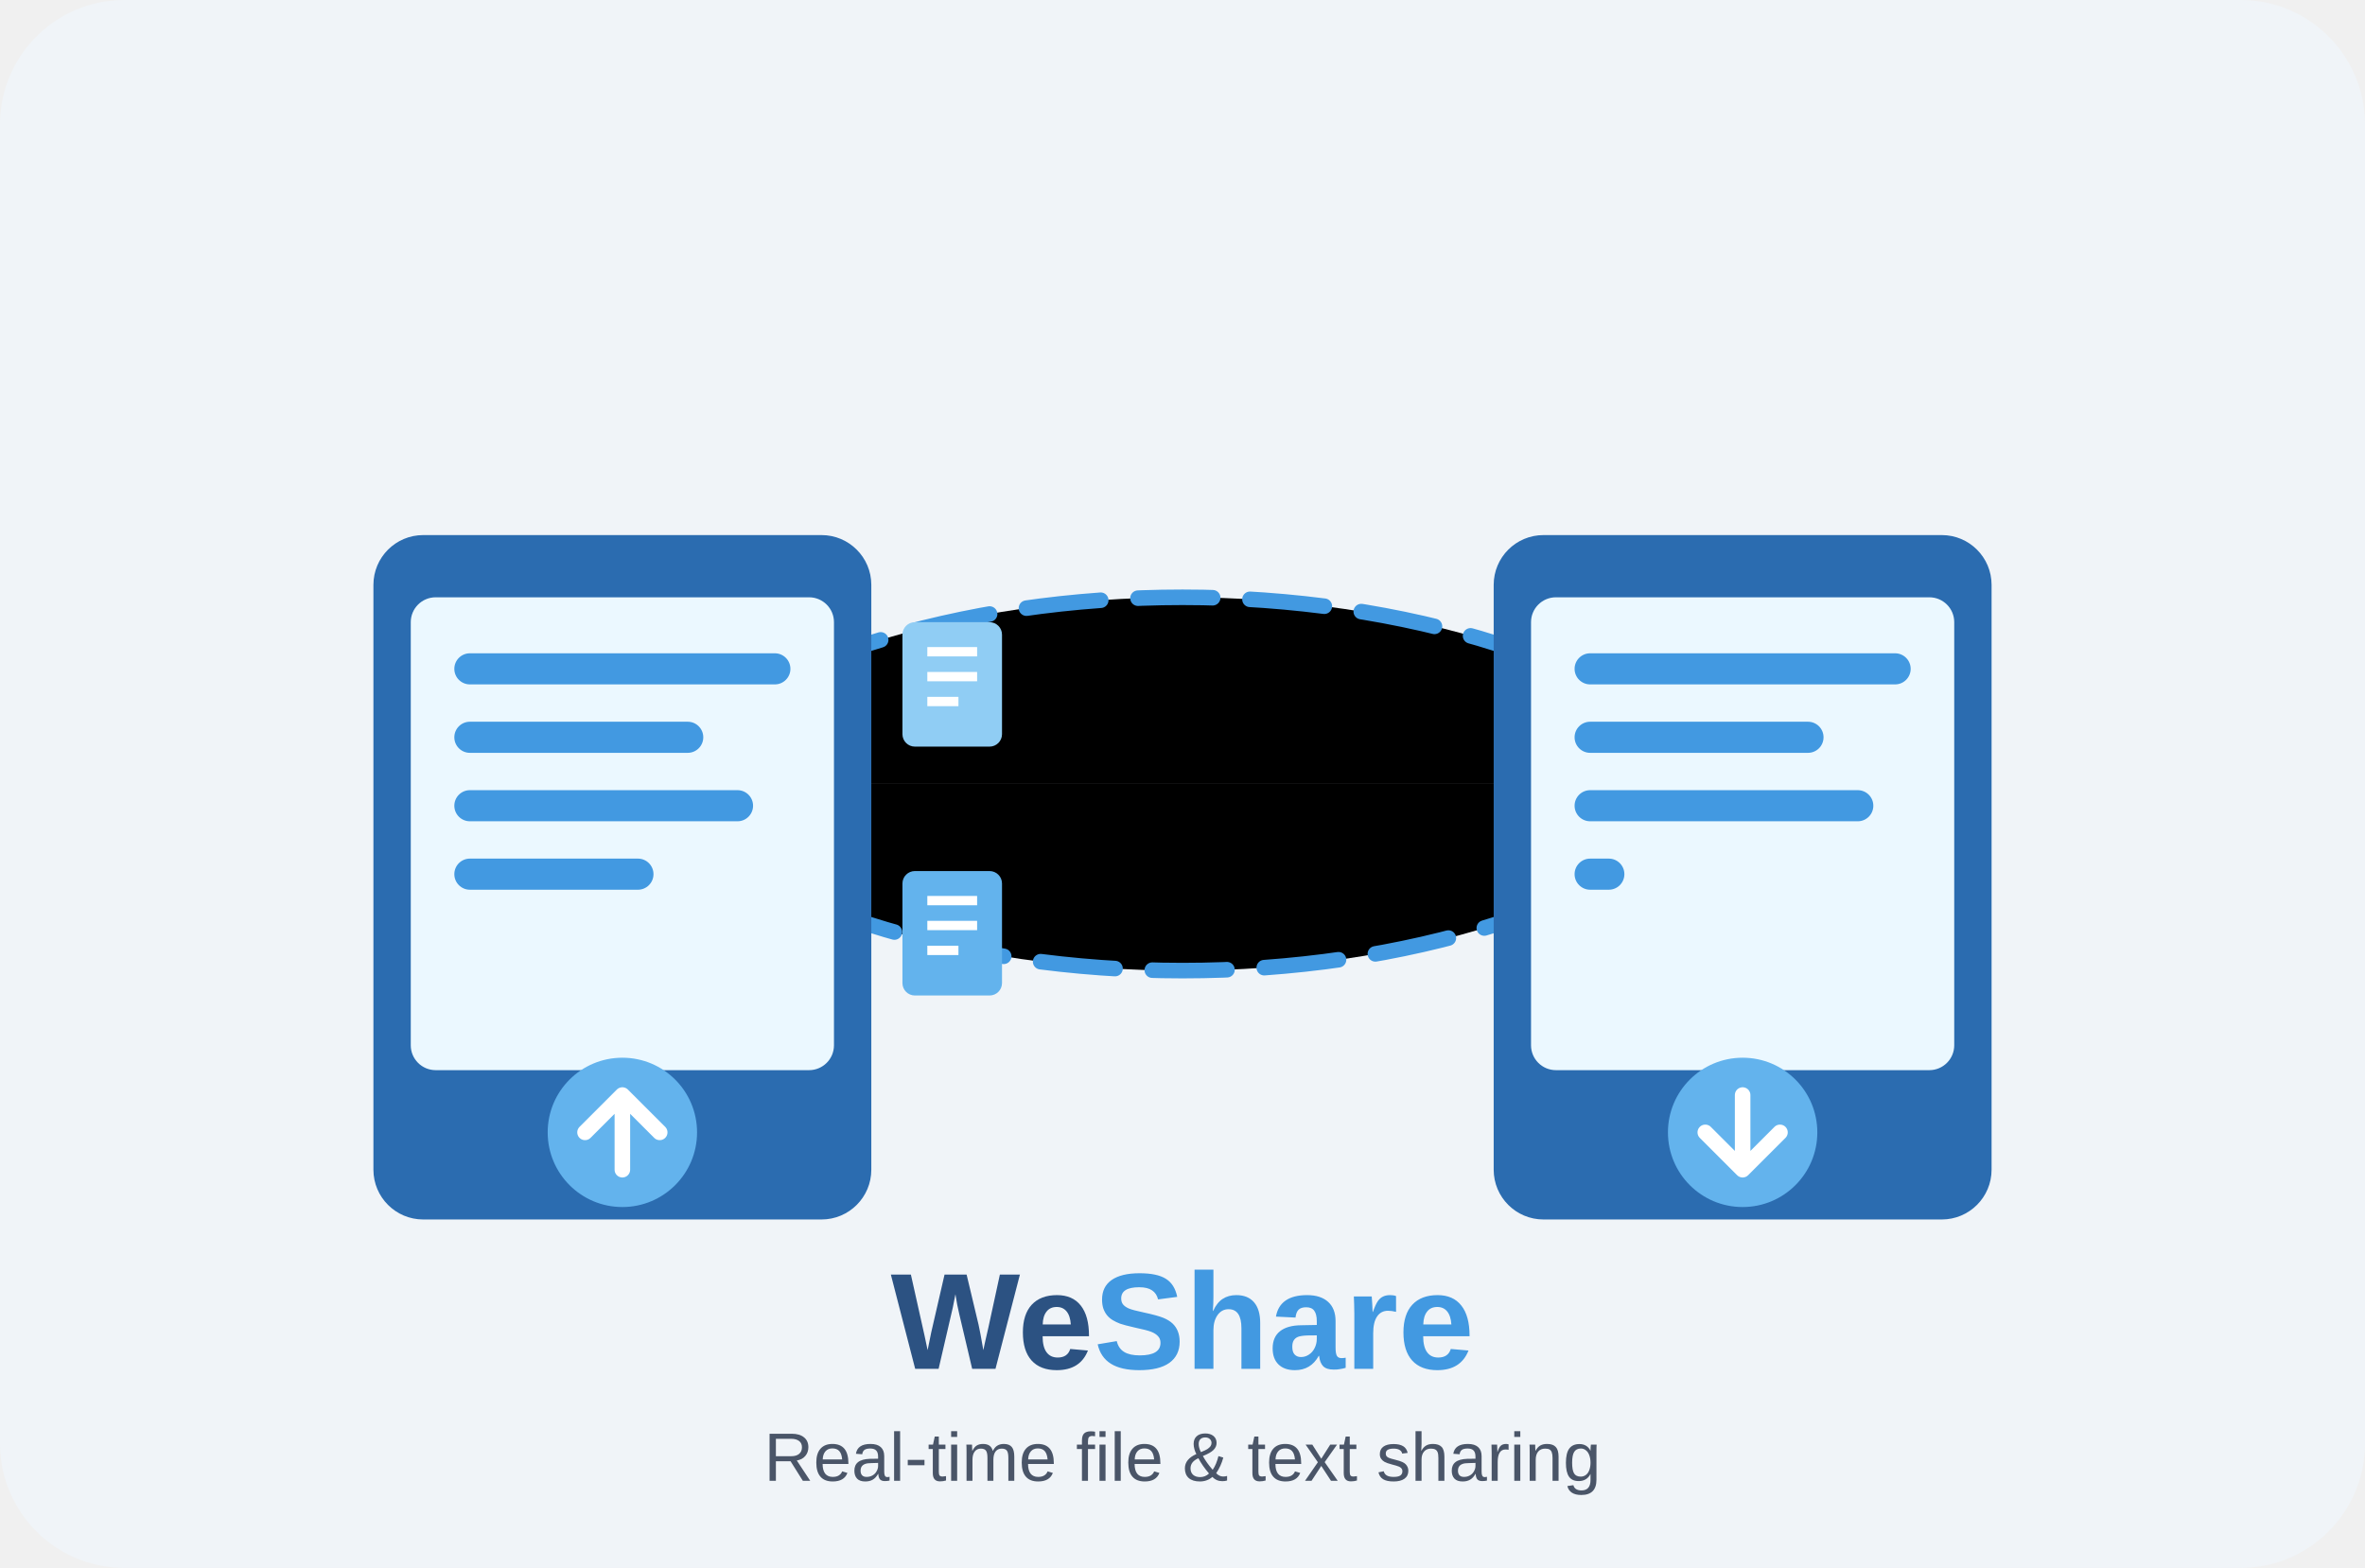
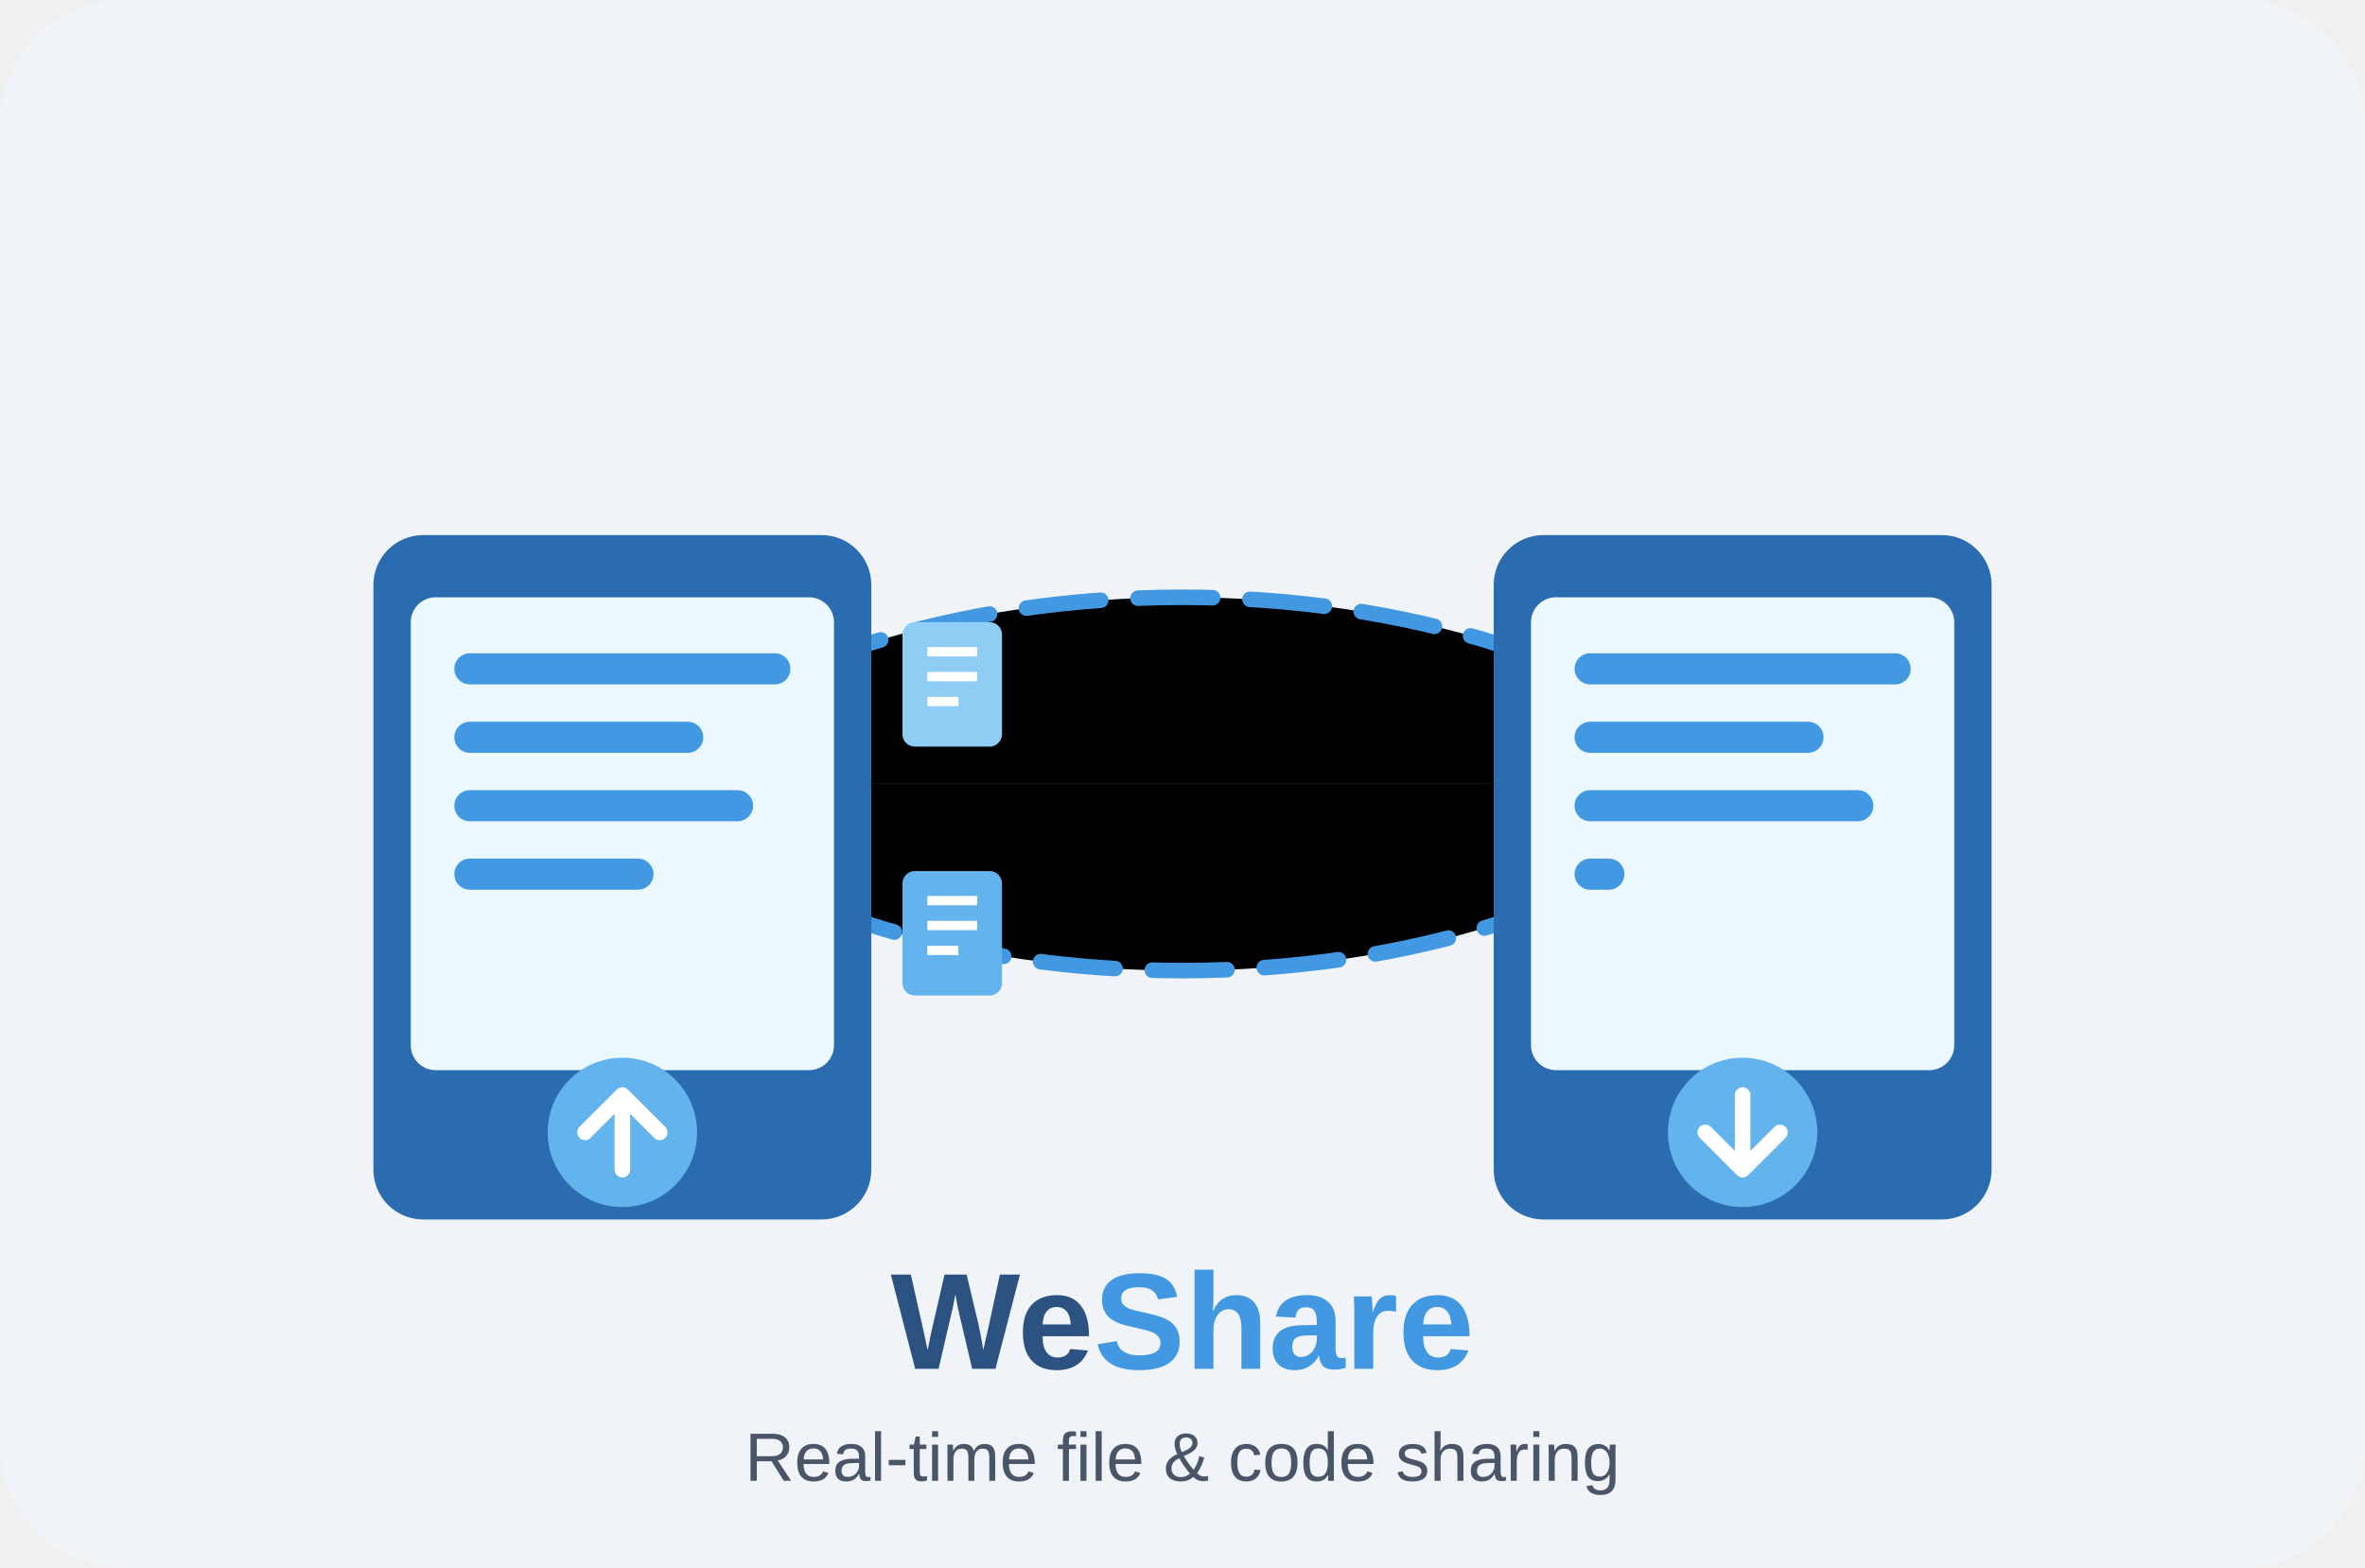
<svg xmlns="http://www.w3.org/2000/svg" viewBox="0 0 380 252" width="380" height="252">
  <rect width="380" height="252" fill="#f0f4f8" rx="20" ry="20" />
  <g stroke="#4299e1" stroke-width="2.5" stroke-linecap="round" stroke-dasharray="12,6">
    <path d="M100,126 C140,86 240,86 280,126">
      <animate attributeName="stroke-dashoffset" from="0" to="18" dur="2s" repeatCount="indefinite" />
    </path>
    <path d="M280,126 C240,166 140,166 100,126">
      <animate attributeName="stroke-dashoffset" from="0" to="-18" dur="2s" repeatCount="indefinite" />
    </path>
  </g>
  <g transform="translate(60, 86)">
    <rect width="80" height="110" rx="8" ry="8" fill="#2b6cb0" />
    <rect x="6" y="10" width="68" height="76" rx="4" ry="4" fill="#ebf8ff" />
    <rect x="13" y="19" width="54" height="5" rx="2.5" ry="2.5" fill="#4299e1" />
    <rect x="13" y="30" width="40" height="5" rx="2.5" ry="2.5" fill="#4299e1" />
    <rect x="13" y="41" width="48" height="5" rx="2.5" ry="2.5" fill="#4299e1" />
    <rect x="13" y="52" width="32" height="5" rx="2.5" ry="2.5" fill="#4299e1" />
    <circle cx="40" cy="96" r="12" fill="#63b3ed" />
    <path d="M40,90 v12 M34,96 l6,-6 l6,6" stroke="#ffffff" stroke-width="2.5" fill="none" stroke-linecap="round" stroke-linejoin="round" />
  </g>
  <g transform="translate(240, 86)">
    <rect width="80" height="110" rx="8" ry="8" fill="#2b6cb0" />
    <rect x="6" y="10" width="68" height="76" rx="4" ry="4" fill="#ebf8ff" />
    <rect x="13" y="19" width="54" height="5" rx="2.5" ry="2.5" fill="#4299e1" />
    <rect x="13" y="30" width="40" height="5" rx="2.5" ry="2.5" fill="#4299e1" />
    <rect x="13" y="41" width="48" height="5" rx="2.5" ry="2.5" fill="#4299e1" />
    <rect x="13" y="52" width="8" height="5" rx="2.5" ry="2.5" fill="#4299e1">
      <animate attributeName="width" values="8;32;8" dur="1.5s" repeatCount="indefinite" />
    </rect>
    <circle cx="40" cy="96" r="12" fill="#63b3ed" />
    <path d="M40,102 v-12 M34,96 l6,6 l6,-6" stroke="#ffffff" stroke-width="2.5" fill="none" stroke-linecap="round" stroke-linejoin="round" />
  </g>
  <g>
    <g transform="translate(145, 100)">
      <rect width="16" height="20" fill="#90cdf4" rx="2" ry="2" />
      <rect x="4" y="4" width="8" height="1.5" fill="white" />
      <rect x="4" y="8" width="8" height="1.5" fill="white" />
      <rect x="4" y="12" width="5" height="1.5" fill="white" />
      <animateMotion path="M0,0 C15,-25 65,-25 80,0" dur="1.5s" repeatCount="indefinite" />
    </g>
    <g transform="translate(145, 140)">
      <rect width="16" height="20" fill="#63b3ed" rx="2" ry="2" />
      <rect x="4" y="4" width="8" height="1.5" fill="white" />
      <rect x="4" y="8" width="8" height="1.5" fill="white" />
      <rect x="4" y="12" width="5" height="1.5" fill="white" />
      <animateMotion path="M80,0 C65,25 15,25 0,0" dur="1.5s" repeatCount="indefinite" />
    </g>
  </g>
  <text x="190" y="220" font-family="Arial, sans-serif" font-size="22" font-weight="bold" text-anchor="middle" fill="#2c5282">
    We<tspan fill="#4299e1">Share</tspan>
  </text>
  <text x="190" y="238" font-family="Arial, sans-serif" font-size="11" text-anchor="middle" fill="#4a5568">
-     Real-time file &amp; text sharing
+     Real-time file &amp; code sharing
  </text>
</svg>
